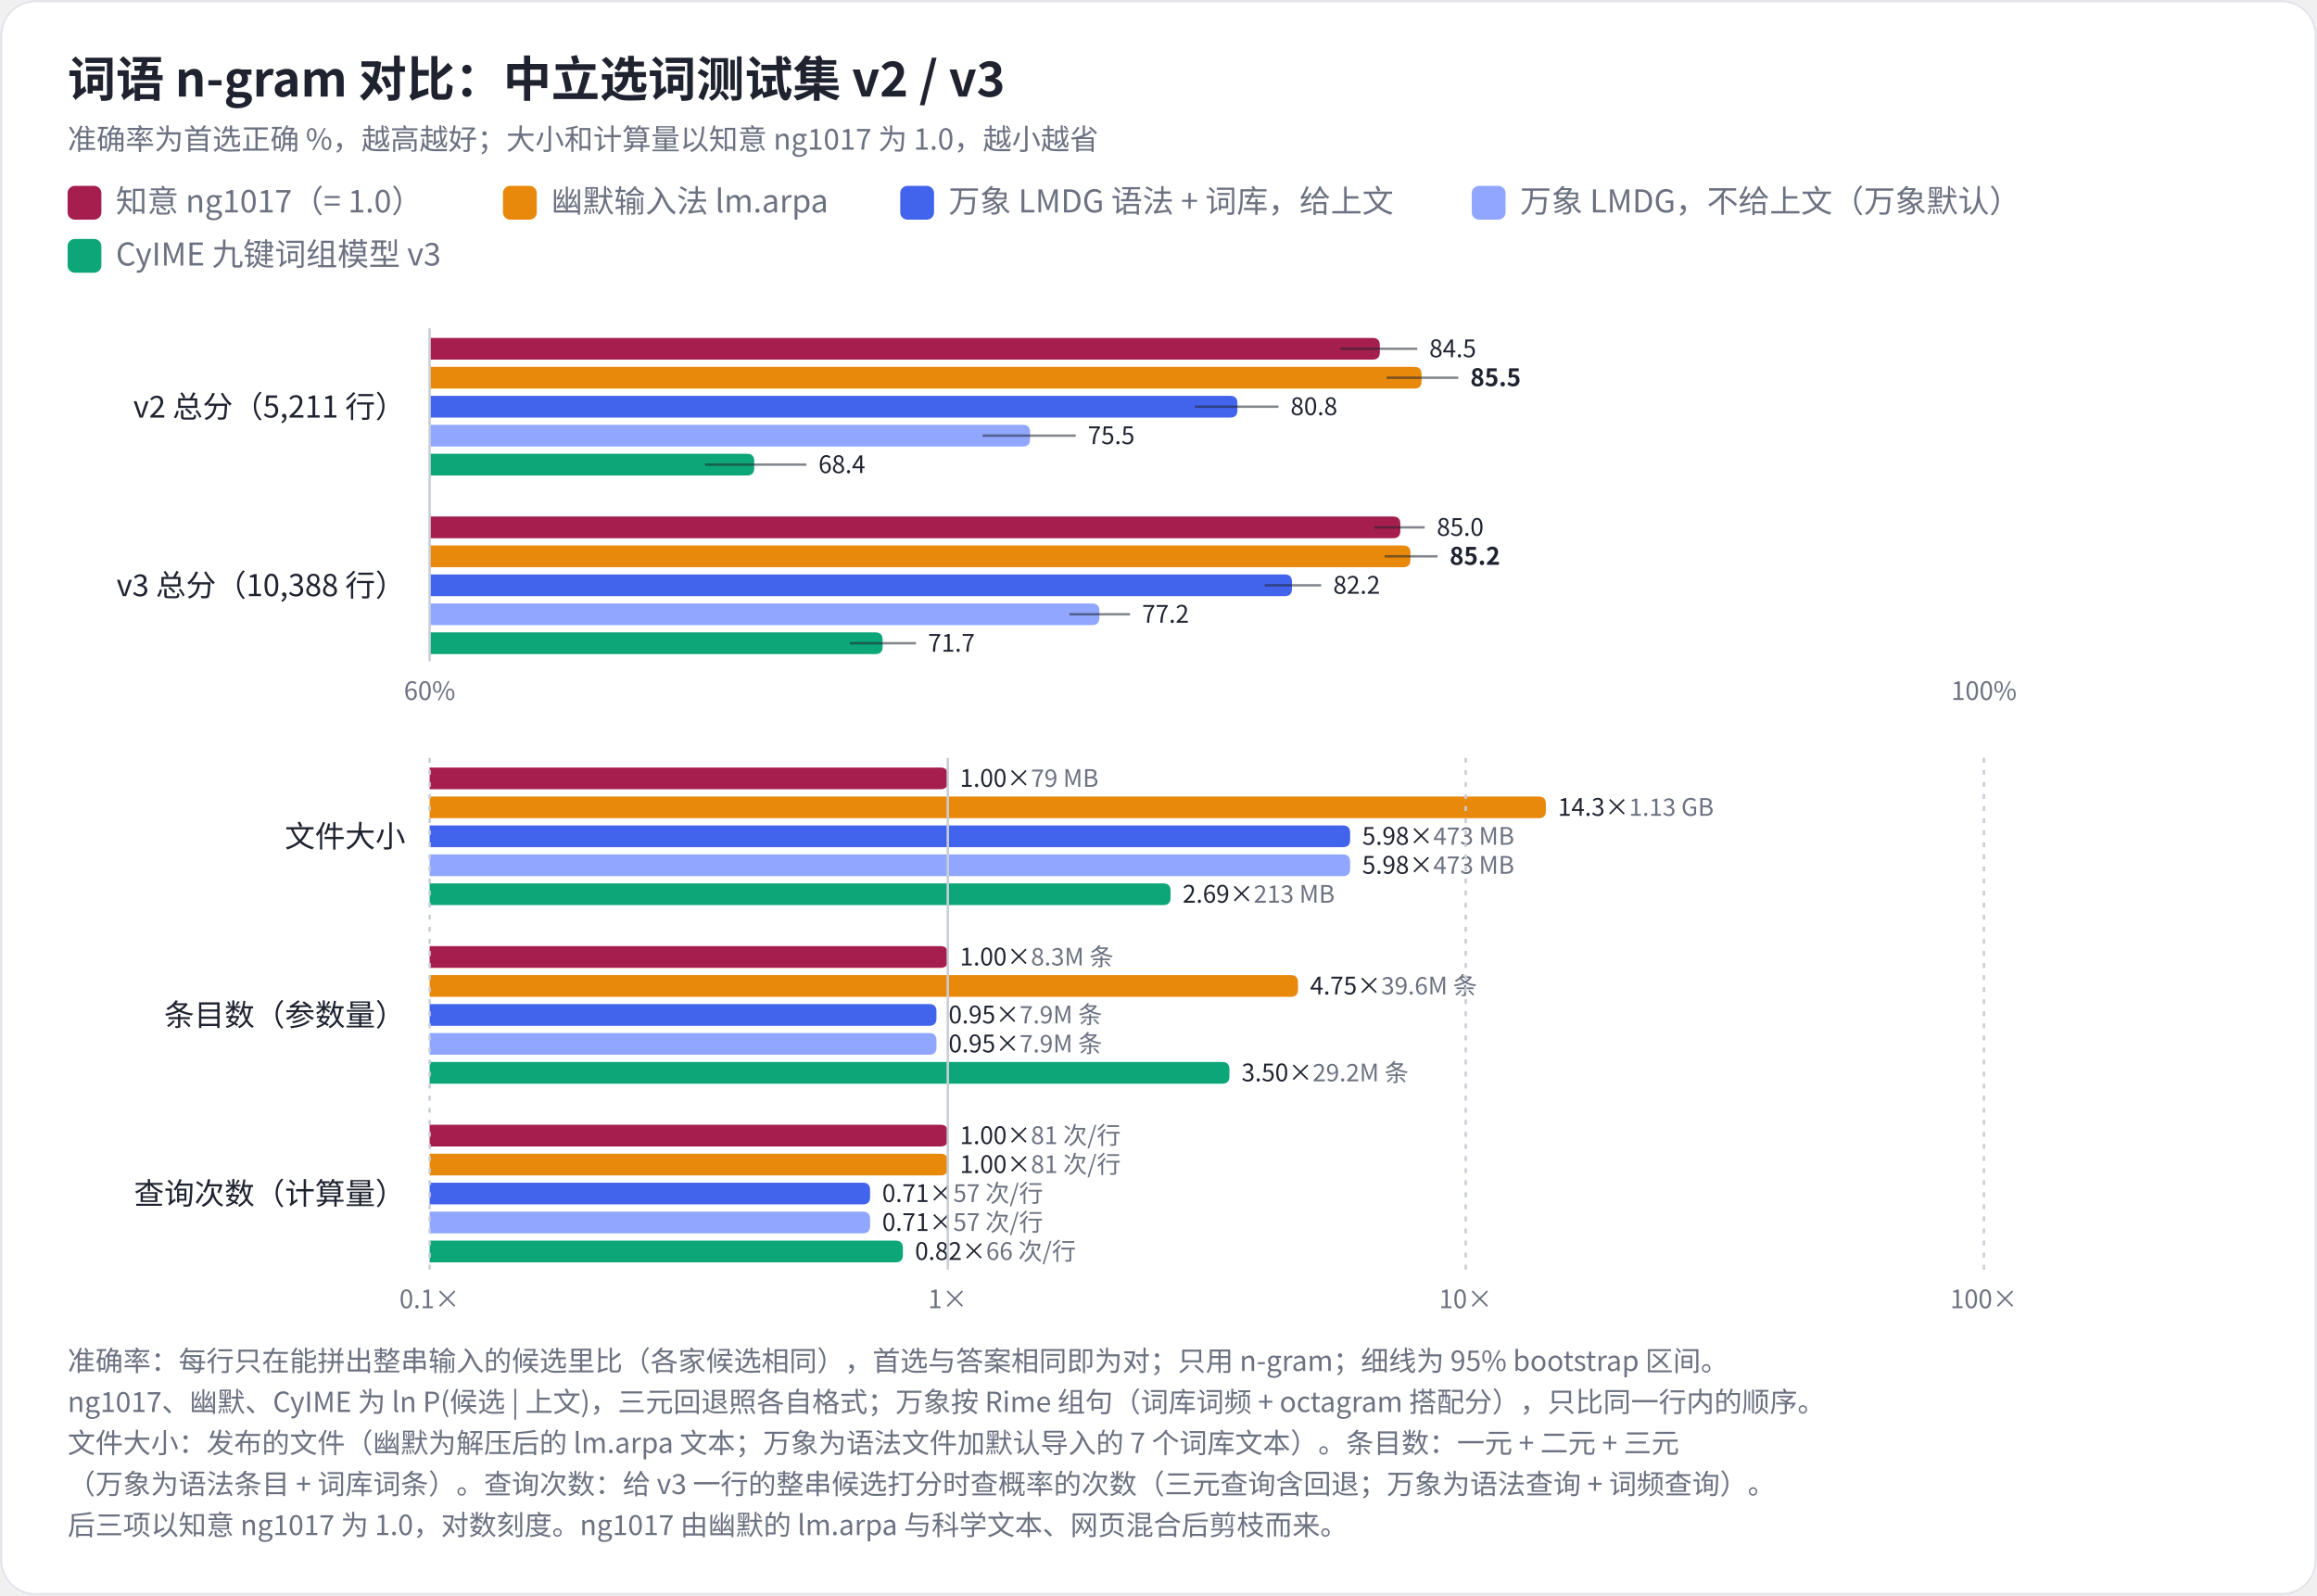
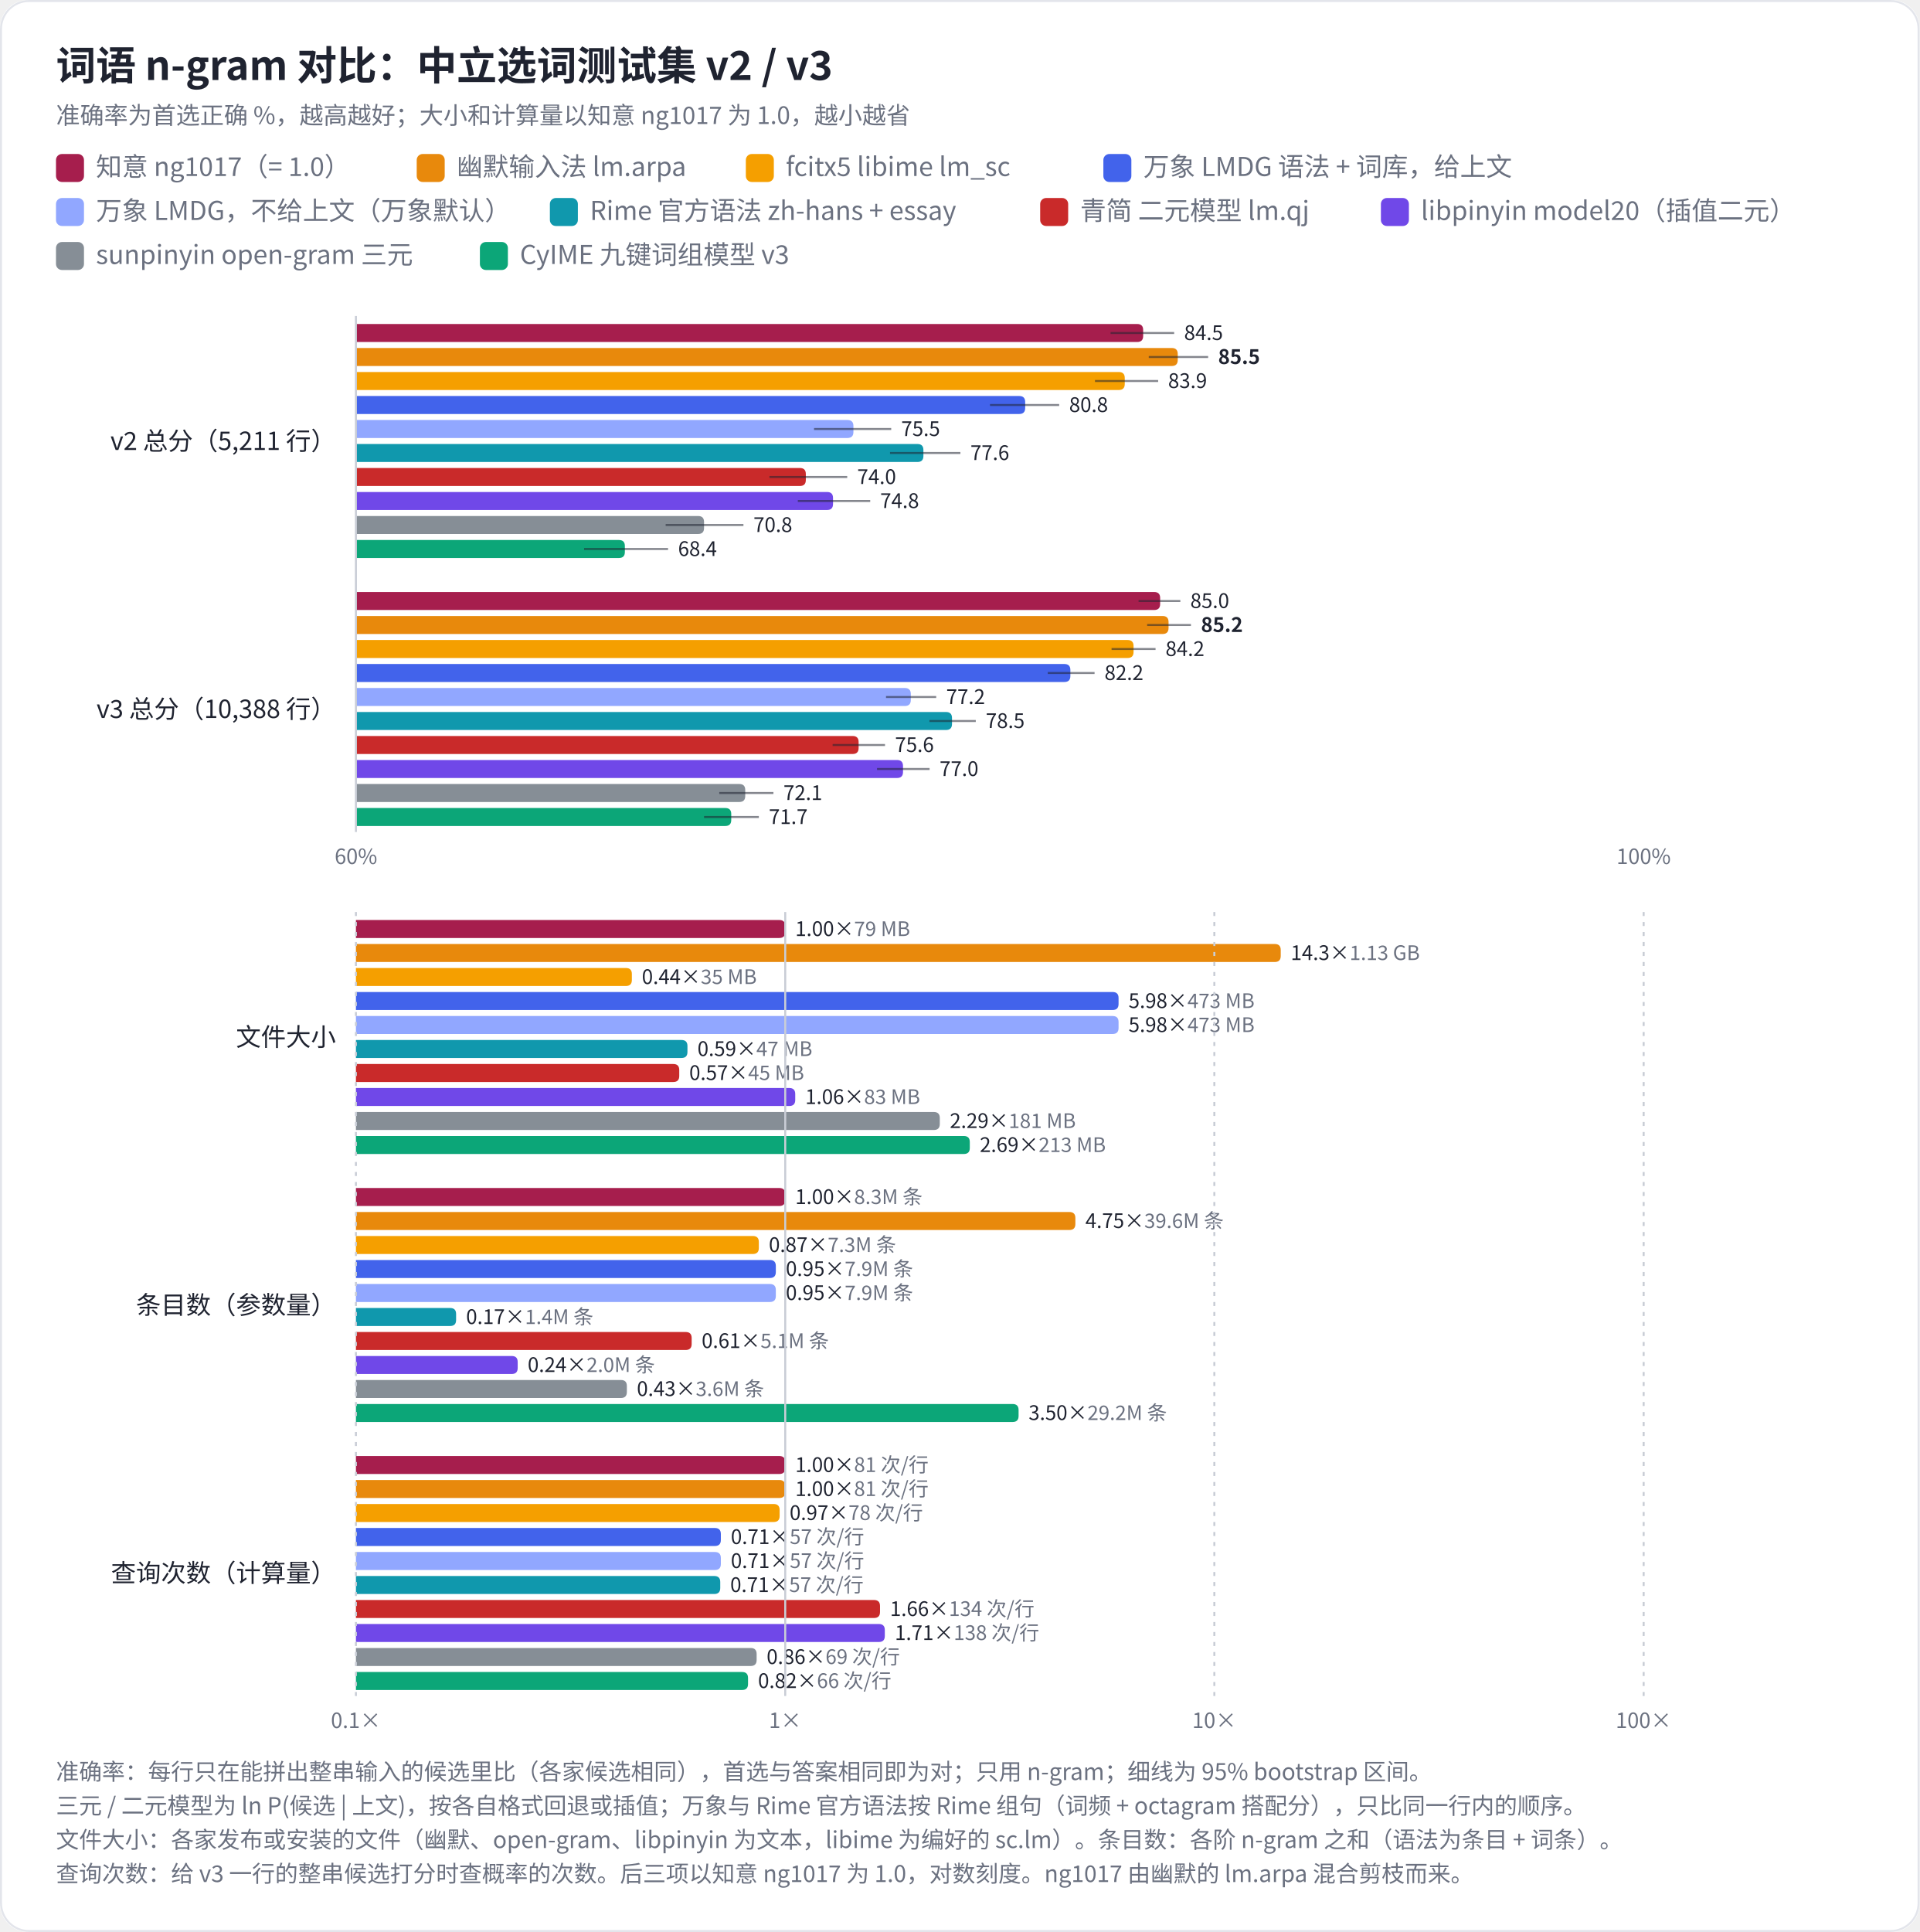
- <svg xmlns="http://www.w3.org/2000/svg" width="960" height="661" viewBox="0 0 960 661" font-family="'Microsoft YaHei','PingFang SC','Noto Sans CJK SC','Segoe UI',sans-serif">
-   <rect width="960" height="661" rx="14" fill="#FFFFFF" />
-   <rect x="0.5" y="0.5" width="959" height="660" rx="14" fill="none" stroke="#E3E5EB" />
+ <svg xmlns="http://www.w3.org/2000/svg" width="960" height="966" viewBox="0 0 960 966" font-family="'Microsoft YaHei','PingFang SC','Noto Sans CJK SC','Segoe UI',sans-serif">
+   <rect width="960" height="966" rx="14" fill="#FFFFFF" />
+   <rect x="0.5" y="0.5" width="959" height="965" rx="14" fill="none" stroke="#E3E5EB" />
  <text x="28" y="40" font-size="20" font-weight="700" fill="#1F2330">词语 n-gram 对比：中立选词测试集 v2 / v3</text>
  <text x="28" y="62" font-size="12" fill="#6B7180">准确率为首选正确 %，越高越好；大小和计算量以知意 ng1017 为 1.0，越小越省</text>
  <rect x="28" y="77" width="14" height="14" rx="3" fill="#A61E4D" />
  <text x="48" y="88" font-size="13" fill="#6B7180">知意 ng1017（= 1.0）</text>
  <rect x="208.4" y="77" width="14" height="14" rx="3" fill="#E8890C" />
  <text x="228.4" y="88" font-size="13" fill="#6B7180">幽默输入法 lm.arpa</text>
-   <rect x="373.0" y="77" width="14" height="14" rx="3" fill="#4263EB" />
-   <text x="393.0" y="88" font-size="13" fill="#6B7180">万象 LMDG 语法 + 词库，给上文</text>
-   <rect x="609.8" y="77" width="14" height="14" rx="3" fill="#91A7FF" />
-   <text x="629.8" y="88" font-size="13" fill="#6B7180">万象 LMDG，不给上文（万象默认）</text>
-   <rect x="28" y="99" width="14" height="14" rx="3" fill="#0CA678" />
-   <text x="48" y="110" font-size="13" fill="#6B7180">CyIME 九键词组模型 v3</text>
-   <text x="168" y="173" font-size="12.5" text-anchor="end" fill="#1F2330">v2 总分（5,211 行）</text>
-   <path d="M178,140 H568.7 Q571.7,140 571.7,143.0 V146.0 Q571.7,149 568.7,149 H178 Z" fill="#A61E4D" />
-   <line x1="555.4" y1="144.5" x2="587.2" y2="144.5" stroke="#1F2330" stroke-width="1" opacity="0.55" />
-   <text x="592.2" y="148" font-size="10" fill="#1F2330">84.5</text>
-   <path d="M178,152 H586.0 Q589.0,152 589.0,155.0 V158.0 Q589.0,161 586.0,161 H178 Z" fill="#E8890C" />
-   <line x1="574.5" y1="156.5" x2="604.2" y2="156.5" stroke="#1F2330" stroke-width="1" opacity="0.55" />
-   <text x="609.2" y="160" font-size="10" font-weight="700" fill="#1F2330">85.5</text>
-   <path d="M178,164 H509.7 Q512.7,164 512.7,167.0 V170.0 Q512.7,173 509.7,173 H178 Z" fill="#4263EB" />
-   <line x1="495.1" y1="168.5" x2="529.7" y2="168.5" stroke="#1F2330" stroke-width="1" opacity="0.55" />
-   <text x="534.7" y="172" font-size="10" fill="#1F2330">80.8</text>
-   <path d="M178,176 H423.8 Q426.8,176 426.8,179.0 V182.0 Q426.8,185 423.8,185 H178 Z" fill="#91A7FF" />
-   <line x1="407.1" y1="180.5" x2="445.7" y2="180.5" stroke="#1F2330" stroke-width="1" opacity="0.55" />
-   <text x="450.7" y="184" font-size="10" fill="#1F2330">75.5</text>
-   <path d="M178,188 H309.5 Q312.5,188 312.5,191.0 V194.0 Q312.5,197 309.5,197 H178 Z" fill="#0CA678" />
-   <line x1="292.1" y1="192.5" x2="334.1" y2="192.5" stroke="#1F2330" stroke-width="1" opacity="0.55" />
-   <text x="339.1" y="196" font-size="10" fill="#1F2330">68.4</text>
-   <text x="168" y="247" font-size="12.5" text-anchor="end" fill="#1F2330">v3 总分（10,388 行）</text>
-   <path d="M178,214 H577.2 Q580.2,214 580.2,217.0 V220.0 Q580.2,223 577.2,223 H178 Z" fill="#A61E4D" />
-   <line x1="569.4" y1="218.5" x2="590.3" y2="218.5" stroke="#1F2330" stroke-width="1" opacity="0.55" />
-   <text x="595.3" y="222" font-size="10" fill="#1F2330">85.0</text>
-   <path d="M178,226 H581.4 Q584.4,226 584.4,229.0 V232.0 Q584.4,235 581.4,235 H178 Z" fill="#E8890C" />
-   <line x1="573.7" y1="230.5" x2="595.6" y2="230.5" stroke="#1F2330" stroke-width="1" opacity="0.55" />
-   <text x="600.6" y="234" font-size="10" font-weight="700" fill="#1F2330">85.2</text>
-   <path d="M178,238 H532.3 Q535.3,238 535.3,241.0 V244.0 Q535.3,247 532.3,247 H178 Z" fill="#4263EB" />
-   <line x1="524.0" y1="242.5" x2="547.4" y2="242.5" stroke="#1F2330" stroke-width="1" opacity="0.55" />
-   <text x="552.4" y="246" font-size="10" fill="#1F2330">82.2</text>
-   <path d="M178,250 H452.5 Q455.5,250 455.5,253.0 V256.0 Q455.5,259 452.5,259 H178 Z" fill="#91A7FF" />
-   <line x1="443.1" y1="254.5" x2="468.2" y2="254.5" stroke="#1F2330" stroke-width="1" opacity="0.55" />
-   <text x="473.2" y="258" font-size="10" fill="#1F2330">77.2</text>
-   <path d="M178,262 H362.7 Q365.7,262 365.7,265.0 V268.0 Q365.7,271 362.7,271 H178 Z" fill="#0CA678" />
-   <line x1="352.1" y1="266.5" x2="379.5" y2="266.5" stroke="#1F2330" stroke-width="1" opacity="0.55" />
-   <text x="384.5" y="270" font-size="10" fill="#1F2330">71.7</text>
-   <line x1="178" y1="136" x2="178" y2="274" stroke="#C9CDD6" />
-   <text x="178" y="290" font-size="10.5" fill="#6B7180" text-anchor="middle">60%</text>
-   <text x="822" y="290" font-size="10.5" fill="#6B7180" text-anchor="middle">100%</text>
-   <text x="168" y="351" font-size="12.5" text-anchor="end" fill="#1F2330">文件大小</text>
-   <path d="M178,318 H389.7 Q392.7,318 392.7,321.0 V324.0 Q392.7,327 389.7,327 H178 Z" fill="#A61E4D" />
-   <text x="397.7" y="326" font-size="10" fill="#1F2330">1.00×<tspan fill="#6B7180">  79 MB</tspan>
+   <rect x="373.0" y="77" width="14" height="14" rx="3" fill="#F59F00" />
+   <text x="393.0" y="88" font-size="13" fill="#6B7180">fcitx5 libime lm_sc</text>
+   <rect x="551.8" y="77" width="14" height="14" rx="3" fill="#4263EB" />
+   <text x="571.8" y="88" font-size="13" fill="#6B7180">万象 LMDG 语法 + 词库，给上文</text>
+   <rect x="28" y="99" width="14" height="14" rx="3" fill="#91A7FF" />
+   <text x="48" y="110" font-size="13" fill="#6B7180">万象 LMDG，不给上文（万象默认）</text>
+   <rect x="275.0" y="99" width="14" height="14" rx="3" fill="#1098AD" />
+   <text x="295.0" y="110" font-size="13" fill="#6B7180">Rime 官方语法 zh-hans + essay</text>
+   <rect x="520.2" y="99" width="14" height="14" rx="3" fill="#C92A2A" />
+   <text x="540.2" y="110" font-size="13" fill="#6B7180">青简 二元模型 lm.qj</text>
+   <rect x="690.6" y="99" width="14" height="14" rx="3" fill="#7048E8" />
+   <text x="710.6" y="110" font-size="13" fill="#6B7180">libpinyin model20（插值二元）</text>
+   <rect x="28" y="121" width="14" height="14" rx="3" fill="#868E96" />
+   <text x="48" y="132" font-size="13" fill="#6B7180">sunpinyin open-gram 三元</text>
+   <rect x="240.0" y="121" width="14" height="14" rx="3" fill="#0CA678" />
+   <text x="260.0" y="132" font-size="13" fill="#6B7180">CyIME 九键词组模型 v3</text>
+   <text x="168" y="225" font-size="12.5" text-anchor="end" fill="#1F2330">v2 总分（5,211 行）</text>
+   <path d="M178,162 H568.7 Q571.7,162 571.7,165.0 V168.0 Q571.7,171 568.7,171 H178 Z" fill="#A61E4D" />
+   <line x1="555.4" y1="166.5" x2="587.2" y2="166.5" stroke="#1F2330" stroke-width="1" opacity="0.55" />
+   <text x="592.2" y="170" font-size="10" fill="#1F2330">84.5</text>
+   <path d="M178,174 H586.0 Q589.0,174 589.0,177.0 V180.0 Q589.0,183 586.0,183 H178 Z" fill="#E8890C" />
+   <line x1="574.5" y1="178.5" x2="604.2" y2="178.5" stroke="#1F2330" stroke-width="1" opacity="0.55" />
+   <text x="609.2" y="182" font-size="10" font-weight="700" fill="#1F2330">85.5</text>
+   <path d="M178,186 H559.5 Q562.5,186 562.5,189.0 V192.0 Q562.5,195 559.5,195 H178 Z" fill="#F59F00" />
+   <line x1="547.6" y1="190.5" x2="579.2" y2="190.5" stroke="#1F2330" stroke-width="1" opacity="0.55" />
+   <text x="584.2" y="194" font-size="10" fill="#1F2330">83.9</text>
+   <path d="M178,198 H509.7 Q512.7,198 512.7,201.0 V204.0 Q512.7,207 509.7,207 H178 Z" fill="#4263EB" />
+   <line x1="495.1" y1="202.5" x2="529.7" y2="202.5" stroke="#1F2330" stroke-width="1" opacity="0.55" />
+   <text x="534.7" y="206" font-size="10" fill="#1F2330">80.8</text>
+   <path d="M178,210 H423.8 Q426.8,210 426.8,213.0 V216.0 Q426.8,219 423.8,219 H178 Z" fill="#91A7FF" />
+   <line x1="407.1" y1="214.5" x2="445.7" y2="214.5" stroke="#1F2330" stroke-width="1" opacity="0.55" />
+   <text x="450.7" y="218" font-size="10" fill="#1F2330">75.5</text>
+   <path d="M178,222 H458.8 Q461.8,222 461.8,225.0 V228.0 Q461.8,231 458.8,231 H178 Z" fill="#1098AD" />
+   <line x1="445.1" y1="226.5" x2="480.3" y2="226.5" stroke="#1F2330" stroke-width="1" opacity="0.55" />
+   <text x="485.3" y="230" font-size="10" fill="#1F2330">77.6</text>
+   <path d="M178,234 H400.0 Q403.0,234 403.0,237.0 V240.0 Q403.0,243 400.0,243 H178 Z" fill="#C92A2A" />
+   <line x1="384.8" y1="238.5" x2="423.7" y2="238.5" stroke="#1F2330" stroke-width="1" opacity="0.55" />
+   <text x="428.7" y="242" font-size="10" fill="#1F2330">74.0</text>
+   <path d="M178,246 H413.6 Q416.6,246 416.6,249.0 V252.0 Q416.6,255 413.6,255 H178 Z" fill="#7048E8" />
+   <line x1="399.0" y1="250.5" x2="435.2" y2="250.5" stroke="#1F2330" stroke-width="1" opacity="0.55" />
+   <text x="440.2" y="254" font-size="10" fill="#1F2330">74.8</text>
+   <path d="M178,258 H349.1 Q352.1,258 352.1,261.0 V264.0 Q352.1,267 349.1,267 H178 Z" fill="#868E96" />
+   <line x1="332.9" y1="262.5" x2="371.8" y2="262.5" stroke="#1F2330" stroke-width="1" opacity="0.55" />
+   <text x="376.8" y="266" font-size="10" fill="#1F2330">70.8</text>
+   <path d="M178,270 H309.5 Q312.5,270 312.5,273.0 V276.0 Q312.5,279 309.5,279 H178 Z" fill="#0CA678" />
+   <line x1="292.1" y1="274.5" x2="334.1" y2="274.5" stroke="#1F2330" stroke-width="1" opacity="0.55" />
+   <text x="339.1" y="278" font-size="10" fill="#1F2330">68.4</text>
+   <text x="168" y="359" font-size="12.5" text-anchor="end" fill="#1F2330">v3 总分（10,388 行）</text>
+   <path d="M178,296 H577.2 Q580.2,296 580.2,299.0 V302.0 Q580.2,305 577.2,305 H178 Z" fill="#A61E4D" />
+   <line x1="569.4" y1="300.5" x2="590.3" y2="300.5" stroke="#1F2330" stroke-width="1" opacity="0.55" />
+   <text x="595.3" y="304" font-size="10" fill="#1F2330">85.0</text>
+   <path d="M178,308 H581.4 Q584.4,308 584.4,311.0 V314.0 Q584.4,317 581.4,317 H178 Z" fill="#E8890C" />
+   <line x1="573.7" y1="312.5" x2="595.6" y2="312.5" stroke="#1F2330" stroke-width="1" opacity="0.55" />
+   <text x="600.6" y="316" font-size="10" font-weight="700" fill="#1F2330">85.2</text>
+   <path d="M178,320 H563.9 Q566.9,320 566.9,323.0 V326.0 Q566.9,329 563.9,329 H178 Z" fill="#F59F00" />
+   <line x1="555.9" y1="324.5" x2="577.9" y2="324.5" stroke="#1F2330" stroke-width="1" opacity="0.55" />
+   <text x="582.9" y="328" font-size="10" fill="#1F2330">84.2</text>
+   <path d="M178,332 H532.3 Q535.3,332 535.3,335.0 V338.0 Q535.3,341 532.3,341 H178 Z" fill="#4263EB" />
+   <line x1="524.0" y1="336.5" x2="547.4" y2="336.5" stroke="#1F2330" stroke-width="1" opacity="0.55" />
+   <text x="552.4" y="340" font-size="10" fill="#1F2330">82.2</text>
+   <path d="M178,344 H452.5 Q455.5,344 455.5,347.0 V350.0 Q455.5,353 452.5,353 H178 Z" fill="#91A7FF" />
+   <line x1="443.1" y1="348.5" x2="468.2" y2="348.5" stroke="#1F2330" stroke-width="1" opacity="0.55" />
+   <text x="473.2" y="352" font-size="10" fill="#1F2330">77.2</text>
+   <path d="M178,356 H473.1 Q476.1,356 476.1,359.0 V362.0 Q476.1,365 473.1,365 H178 Z" fill="#1098AD" />
+   <line x1="464.8" y1="360.5" x2="488.0" y2="360.5" stroke="#1F2330" stroke-width="1" opacity="0.55" />
+   <text x="493.0" y="364" font-size="10" fill="#1F2330">78.5</text>
+   <path d="M178,368 H426.4 Q429.4,368 429.4,371.0 V374.0 Q429.4,377 426.4,377 H178 Z" fill="#C92A2A" />
+   <line x1="416.4" y1="372.5" x2="442.6" y2="372.5" stroke="#1F2330" stroke-width="1" opacity="0.55" />
+   <text x="447.6" y="376" font-size="10" fill="#1F2330">75.6</text>
+   <path d="M178,380 H448.6 Q451.6,380 451.6,383.0 V386.0 Q451.6,389 448.6,389 H178 Z" fill="#7048E8" />
+   <line x1="438.6" y1="384.5" x2="464.9" y2="384.5" stroke="#1F2330" stroke-width="1" opacity="0.55" />
+   <text x="469.9" y="388" font-size="10" fill="#1F2330">77.0</text>
+   <path d="M178,392 H369.7 Q372.7,392 372.7,395.0 V398.0 Q372.7,401 369.7,401 H178 Z" fill="#868E96" />
+   <line x1="359.7" y1="396.5" x2="386.8" y2="396.5" stroke="#1F2330" stroke-width="1" opacity="0.55" />
+   <text x="391.8" y="400" font-size="10" fill="#1F2330">72.1</text>
+   <path d="M178,404 H362.7 Q365.7,404 365.7,407.0 V410.0 Q365.7,413 362.7,413 H178 Z" fill="#0CA678" />
+   <line x1="352.1" y1="408.5" x2="379.5" y2="408.5" stroke="#1F2330" stroke-width="1" opacity="0.55" />
+   <text x="384.5" y="412" font-size="10" fill="#1F2330">71.7</text>
+   <line x1="178" y1="158" x2="178" y2="416" stroke="#C9CDD6" />
+   <text x="178" y="432" font-size="10.5" fill="#6B7180" text-anchor="middle">60%</text>
+   <text x="822" y="432" font-size="10.5" fill="#6B7180" text-anchor="middle">100%</text>
+   <text x="168" y="523" font-size="12.5" text-anchor="end" fill="#1F2330">文件大小</text>
+   <path d="M178,460 H389.7 Q392.7,460 392.7,463.0 V466.0 Q392.7,469 389.7,469 H178 Z" fill="#A61E4D" />
+   <text x="397.7" y="468" font-size="10" fill="#1F2330">1.00×<tspan fill="#6B7180">  79 MB</tspan>
  </text>
-   <path d="M178,330 H637.5 Q640.5,330 640.5,333.0 V336.0 Q640.5,339 637.5,339 H178 Z" fill="#E8890C" />
-   <text x="645.5" y="338" font-size="10" fill="#1F2330">14.3×<tspan fill="#6B7180">  1.13 GB</tspan>
+   <path d="M178,472 H637.5 Q640.5,472 640.5,475.0 V478.0 Q640.5,481 637.5,481 H178 Z" fill="#E8890C" />
+   <text x="645.5" y="480" font-size="10" fill="#1F2330">14.3×<tspan fill="#6B7180">  1.13 GB</tspan>
  </text>
-   <path d="M178,342 H556.4 Q559.4,342 559.4,345.0 V348.0 Q559.4,351 556.4,351 H178 Z" fill="#4263EB" />
-   <text x="564.4" y="350" font-size="10" fill="#1F2330">5.98×<tspan fill="#6B7180">  473 MB</tspan>
+   <path d="M178,484 H313.0 Q316.0,484 316.0,487.0 V490.0 Q316.0,493 313.0,493 H178 Z" fill="#F59F00" />
+   <text x="321.0" y="492" font-size="10" fill="#1F2330">0.44×<tspan fill="#6B7180">  35 MB</tspan>
  </text>
-   <path d="M178,354 H556.4 Q559.4,354 559.4,357.0 V360.0 Q559.4,363 556.4,363 H178 Z" fill="#91A7FF" />
-   <text x="564.4" y="362" font-size="10" fill="#1F2330">5.98×<tspan fill="#6B7180">  473 MB</tspan>
+   <path d="M178,496 H556.4 Q559.4,496 559.4,499.0 V502.0 Q559.4,505 556.4,505 H178 Z" fill="#4263EB" />
+   <text x="564.4" y="504" font-size="10" fill="#1F2330">5.98×<tspan fill="#6B7180">  473 MB</tspan>
  </text>
-   <path d="M178,366 H482.0 Q485.0,366 485.0,369.0 V372.0 Q485.0,375 482.0,375 H178 Z" fill="#0CA678" />
-   <text x="490.0" y="374" font-size="10" fill="#1F2330">2.69×<tspan fill="#6B7180">  213 MB</tspan>
+   <path d="M178,508 H556.4 Q559.4,508 559.4,511.0 V514.0 Q559.4,517 556.4,517 H178 Z" fill="#91A7FF" />
+   <text x="564.4" y="516" font-size="10" fill="#1F2330">5.98×<tspan fill="#6B7180">  473 MB</tspan>
  </text>
-   <text x="168" y="425" font-size="12.5" text-anchor="end" fill="#1F2330">条目数（参数量）</text>
-   <path d="M178,392 H389.7 Q392.7,392 392.7,395.0 V398.0 Q392.7,401 389.7,401 H178 Z" fill="#A61E4D" />
-   <text x="397.7" y="400" font-size="10" fill="#1F2330">1.00×<tspan fill="#6B7180">  8.3M 条</tspan>
+   <path d="M178,520 H340.8 Q343.8,520 343.8,523.0 V526.0 Q343.8,529 340.8,529 H178 Z" fill="#1098AD" />
+   <text x="348.8" y="528" font-size="10" fill="#1F2330">0.59×<tspan fill="#6B7180">  47 MB</tspan>
  </text>
-   <path d="M178,404 H534.8 Q537.8,404 537.8,407.0 V410.0 Q537.8,413 534.8,413 H178 Z" fill="#E8890C" />
-   <text x="542.8" y="412" font-size="10" fill="#1F2330">4.75×<tspan fill="#6B7180">  39.6M 条</tspan>
+   <path d="M178,532 H336.7 Q339.7,532 339.7,535.0 V538.0 Q339.7,541 336.7,541 H178 Z" fill="#C92A2A" />
+   <text x="344.7" y="540" font-size="10" fill="#1F2330">0.57×<tspan fill="#6B7180">  45 MB</tspan>
  </text>
-   <path d="M178,416 H385.0 Q388.0,416 388.0,419.0 V422.0 Q388.0,425 385.0,425 H178 Z" fill="#4263EB" />
-   <text x="393.0" y="424" font-size="10" fill="#1F2330">0.95×<tspan fill="#6B7180">  7.9M 条</tspan>
+   <path d="M178,544 H394.7 Q397.7,544 397.7,547.0 V550.0 Q397.7,553 394.7,553 H178 Z" fill="#7048E8" />
+   <text x="402.7" y="552" font-size="10" fill="#1F2330">1.06×<tspan fill="#6B7180">  83 MB</tspan>
  </text>
-   <path d="M178,428 H385.0 Q388.0,428 388.0,431.0 V434.0 Q388.0,437 385.0,437 H178 Z" fill="#91A7FF" />
-   <text x="393.0" y="436" font-size="10" fill="#1F2330">0.95×<tspan fill="#6B7180">  7.9M 条</tspan>
+   <path d="M178,556 H467.0 Q470.0,556 470.0,559.0 V562.0 Q470.0,565 467.0,565 H178 Z" fill="#868E96" />
+   <text x="475.0" y="564" font-size="10" fill="#1F2330">2.29×<tspan fill="#6B7180">  181 MB</tspan>
  </text>
-   <path d="M178,440 H506.4 Q509.4,440 509.4,443.0 V446.0 Q509.4,449 506.4,449 H178 Z" fill="#0CA678" />
-   <text x="514.4" y="448" font-size="10" fill="#1F2330">3.50×<tspan fill="#6B7180">  29.2M 条</tspan>
+   <path d="M178,568 H482.0 Q485.0,568 485.0,571.0 V574.0 Q485.0,577 482.0,577 H178 Z" fill="#0CA678" />
+   <text x="490.0" y="576" font-size="10" fill="#1F2330">2.69×<tspan fill="#6B7180">  213 MB</tspan>
  </text>
-   <text x="168" y="499" font-size="12.5" text-anchor="end" fill="#1F2330">查询次数（计算量）</text>
-   <path d="M178,466 H389.7 Q392.7,466 392.7,469.0 V472.0 Q392.7,475 389.7,475 H178 Z" fill="#A61E4D" />
-   <text x="397.7" y="474" font-size="10" fill="#1F2330">1.00×<tspan fill="#6B7180">  81 次/行</tspan>
+   <text x="168" y="657" font-size="12.5" text-anchor="end" fill="#1F2330">条目数（参数量）</text>
+   <path d="M178,594 H389.7 Q392.7,594 392.7,597.0 V600.0 Q392.7,603 389.7,603 H178 Z" fill="#A61E4D" />
+   <text x="397.7" y="602" font-size="10" fill="#1F2330">1.00×<tspan fill="#6B7180">  8.3M 条</tspan>
  </text>
-   <path d="M178,478 H389.7 Q392.7,478 392.7,481.0 V484.0 Q392.7,487 389.7,487 H178 Z" fill="#E8890C" />
-   <text x="397.7" y="486" font-size="10" fill="#1F2330">1.00×<tspan fill="#6B7180">  81 次/行</tspan>
+   <path d="M178,606 H534.8 Q537.8,606 537.8,609.0 V612.0 Q537.8,615 534.8,615 H178 Z" fill="#E8890C" />
+   <text x="542.8" y="614" font-size="10" fill="#1F2330">4.75×<tspan fill="#6B7180">  39.6M 条</tspan>
  </text>
-   <path d="M178,490 H357.5 Q360.5,490 360.5,493.0 V496.0 Q360.5,499 357.5,499 H178 Z" fill="#4263EB" />
-   <text x="365.5" y="498" font-size="10" fill="#1F2330">0.71×<tspan fill="#6B7180">  57 次/行</tspan>
+   <path d="M178,618 H376.5 Q379.5,618 379.5,621.0 V624.0 Q379.5,627 376.5,627 H178 Z" fill="#F59F00" />
+   <text x="384.5" y="626" font-size="10" fill="#1F2330">0.87×<tspan fill="#6B7180">  7.3M 条</tspan>
  </text>
-   <path d="M178,502 H357.5 Q360.5,502 360.5,505.0 V508.0 Q360.5,511 357.5,511 H178 Z" fill="#91A7FF" />
-   <text x="365.5" y="510" font-size="10" fill="#1F2330">0.71×<tspan fill="#6B7180">  57 次/行</tspan>
+   <path d="M178,630 H385.0 Q388.0,630 388.0,633.0 V636.0 Q388.0,639 385.0,639 H178 Z" fill="#4263EB" />
+   <text x="393.0" y="638" font-size="10" fill="#1F2330">0.95×<tspan fill="#6B7180">  7.9M 条</tspan>
  </text>
-   <path d="M178,514 H371.1 Q374.1,514 374.1,517.0 V520.0 Q374.1,523 371.1,523 H178 Z" fill="#0CA678" />
-   <text x="379.1" y="522" font-size="10" fill="#1F2330">0.82×<tspan fill="#6B7180">  66 次/行</tspan>
+   <path d="M178,642 H385.0 Q388.0,642 388.0,645.0 V648.0 Q388.0,651 385.0,651 H178 Z" fill="#91A7FF" />
+   <text x="393.0" y="650" font-size="10" fill="#1F2330">0.95×<tspan fill="#6B7180">  7.9M 条</tspan>
  </text>
-   <line x1="178.0" y1="314" x2="178.0" y2="526" stroke="#C9CDD6" stroke-dasharray="2 3" />
-   <text x="178.0" y="542" font-size="10.5" fill="#6B7180" text-anchor="middle">0.1×</text>
-   <line x1="392.7" y1="314" x2="392.7" y2="526" stroke="#C9CDD6" stroke-dasharray="none" />
-   <text x="392.7" y="542" font-size="10.5" fill="#6B7180" text-anchor="middle">1×</text>
-   <line x1="607.3" y1="314" x2="607.3" y2="526" stroke="#C9CDD6" stroke-dasharray="2 3" />
-   <text x="607.3" y="542" font-size="10.5" fill="#6B7180" text-anchor="middle">10×</text>
-   <line x1="822.0" y1="314" x2="822.0" y2="526" stroke="#C9CDD6" stroke-dasharray="2 3" />
-   <text x="822.0" y="542" font-size="10.5" fill="#6B7180" text-anchor="middle">100×</text>
-   <text x="28" y="568" font-size="11.5" fill="#6B7180">准确率：每行只在能拼出整串输入的候选里比（各家候选相同），首选与答案相同即为对；只用 n-gram；细线为 95% bootstrap 区间。</text>
-   <text x="28" y="585" font-size="11.5" fill="#6B7180">ng1017、幽默、CyIME 为 ln P(候选 | 上文)，三元回退照各自格式；万象按 Rime 组句（词库词频 + octagram 搭配分），只比同一行内的顺序。</text>
-   <text x="28" y="602" font-size="11.5" fill="#6B7180">文件大小：发布的文件（幽默为解压后的 lm.arpa 文本；万象为语法文件加默认导入的 7 个词库文本）。条目数：一元 + 二元 + 三元</text>
-   <text x="28" y="619" font-size="11.5" fill="#6B7180">（万象为语法条目 + 词库词条）。查询次数：给 v3 一行的整串候选打分时查概率的次数（三元查询含回退；万象为语法查询 + 词频查询）。</text>
-   <text x="28" y="636" font-size="11.5" fill="#6B7180">后三项以知意 ng1017 为 1.0，对数刻度。ng1017 由幽默的 lm.arpa 与科学文本、网页混合后剪枝而来。</text>
+   <path d="M178,654 H225.1 Q228.1,654 228.1,657.0 V660.0 Q228.1,663 225.1,663 H178 Z" fill="#1098AD" />
+   <text x="233.1" y="662" font-size="10" fill="#1F2330">0.17×<tspan fill="#6B7180">  1.4M 条</tspan>
+   </text>
+   <path d="M178,666 H342.9 Q345.9,666 345.9,669.0 V672.0 Q345.9,675 342.9,675 H178 Z" fill="#C92A2A" />
+   <text x="350.9" y="674" font-size="10" fill="#1F2330">0.61×<tspan fill="#6B7180">  5.1M 条</tspan>
+   </text>
+   <path d="M178,678 H255.9 Q258.9,678 258.9,681.0 V684.0 Q258.9,687 255.9,687 H178 Z" fill="#7048E8" />
+   <text x="263.9" y="686" font-size="10" fill="#1F2330">0.24×<tspan fill="#6B7180">  2.0M 条</tspan>
+   </text>
+   <path d="M178,690 H310.5 Q313.5,690 313.5,693.0 V696.0 Q313.5,699 310.5,699 H178 Z" fill="#868E96" />
+   <text x="318.5" y="698" font-size="10" fill="#1F2330">0.43×<tspan fill="#6B7180">  3.6M 条</tspan>
+   </text>
+   <path d="M178,702 H506.4 Q509.4,702 509.4,705.0 V708.0 Q509.4,711 506.4,711 H178 Z" fill="#0CA678" />
+   <text x="514.4" y="710" font-size="10" fill="#1F2330">3.50×<tspan fill="#6B7180">  29.2M 条</tspan>
+   </text>
+   <text x="168" y="791" font-size="12.5" text-anchor="end" fill="#1F2330">查询次数（计算量）</text>
+   <path d="M178,728 H389.7 Q392.7,728 392.7,731.0 V734.0 Q392.7,737 389.7,737 H178 Z" fill="#A61E4D" />
+   <text x="397.7" y="736" font-size="10" fill="#1F2330">1.00×<tspan fill="#6B7180">  81 次/行</tspan>
+   </text>
+   <path d="M178,740 H389.7 Q392.7,740 392.7,743.0 V746.0 Q392.7,749 389.7,749 H178 Z" fill="#E8890C" />
+   <text x="397.7" y="748" font-size="10" fill="#1F2330">1.00×<tspan fill="#6B7180">  81 次/行</tspan>
+   </text>
+   <path d="M178,752 H386.9 Q389.9,752 389.9,755.0 V758.0 Q389.9,761 386.9,761 H178 Z" fill="#F59F00" />
+   <text x="394.9" y="760" font-size="10" fill="#1F2330">0.97×<tspan fill="#6B7180">  78 次/行</tspan>
+   </text>
+   <path d="M178,764 H357.5 Q360.5,764 360.5,767.0 V770.0 Q360.5,773 357.5,773 H178 Z" fill="#4263EB" />
+   <text x="365.5" y="772" font-size="10" fill="#1F2330">0.71×<tspan fill="#6B7180">  57 次/行</tspan>
+   </text>
+   <path d="M178,776 H357.5 Q360.5,776 360.5,779.0 V782.0 Q360.5,785 357.5,785 H178 Z" fill="#91A7FF" />
+   <text x="365.5" y="784" font-size="10" fill="#1F2330">0.71×<tspan fill="#6B7180">  57 次/行</tspan>
+   </text>
+   <path d="M178,788 H357.2 Q360.2,788 360.2,791.0 V794.0 Q360.2,797 357.2,797 H178 Z" fill="#1098AD" />
+   <text x="365.2" y="796" font-size="10" fill="#1F2330">0.71×<tspan fill="#6B7180">  57 次/行</tspan>
+   </text>
+   <path d="M178,800 H437.1 Q440.1,800 440.1,803.0 V806.0 Q440.1,809 437.1,809 H178 Z" fill="#C92A2A" />
+   <text x="445.1" y="808" font-size="10" fill="#1F2330">1.66×<tspan fill="#6B7180">  134 次/行</tspan>
+   </text>
+   <path d="M178,812 H439.5 Q442.5,812 442.5,815.0 V818.0 Q442.5,821 439.5,821 H178 Z" fill="#7048E8" />
+   <text x="447.5" y="820" font-size="10" fill="#1F2330">1.71×<tspan fill="#6B7180">  138 次/行</tspan>
+   </text>
+   <path d="M178,824 H375.4 Q378.4,824 378.4,827.0 V830.0 Q378.4,833 375.4,833 H178 Z" fill="#868E96" />
+   <text x="383.4" y="832" font-size="10" fill="#1F2330">0.86×<tspan fill="#6B7180">  69 次/行</tspan>
+   </text>
+   <path d="M178,836 H371.1 Q374.1,836 374.1,839.0 V842.0 Q374.1,845 371.1,845 H178 Z" fill="#0CA678" />
+   <text x="379.1" y="844" font-size="10" fill="#1F2330">0.82×<tspan fill="#6B7180">  66 次/行</tspan>
+   </text>
+   <line x1="178.0" y1="456" x2="178.0" y2="848" stroke="#C9CDD6" stroke-dasharray="2 3" />
+   <text x="178.0" y="864" font-size="10.5" fill="#6B7180" text-anchor="middle">0.1×</text>
+   <line x1="392.7" y1="456" x2="392.7" y2="848" stroke="#C9CDD6" stroke-dasharray="none" />
+   <text x="392.7" y="864" font-size="10.5" fill="#6B7180" text-anchor="middle">1×</text>
+   <line x1="607.3" y1="456" x2="607.3" y2="848" stroke="#C9CDD6" stroke-dasharray="2 3" />
+   <text x="607.3" y="864" font-size="10.5" fill="#6B7180" text-anchor="middle">10×</text>
+   <line x1="822.0" y1="456" x2="822.0" y2="848" stroke="#C9CDD6" stroke-dasharray="2 3" />
+   <text x="822.0" y="864" font-size="10.5" fill="#6B7180" text-anchor="middle">100×</text>
+   <text x="28" y="890" font-size="11.5" fill="#6B7180">准确率：每行只在能拼出整串输入的候选里比（各家候选相同），首选与答案相同即为对；只用 n-gram；细线为 95% bootstrap 区间。</text>
+   <text x="28" y="907" font-size="11.5" fill="#6B7180">三元 / 二元模型为 ln P(候选 | 上文)，按各自格式回退或插值；万象与 Rime 官方语法按 Rime 组句（词频 + octagram 搭配分），只比同一行内的顺序。</text>
+   <text x="28" y="924" font-size="11.5" fill="#6B7180">文件大小：各家发布或安装的文件（幽默、open-gram、libpinyin 为文本，libime 为编好的 sc.lm）。条目数：各阶 n-gram 之和（语法为条目 + 词条）。</text>
+   <text x="28" y="941" font-size="11.5" fill="#6B7180">查询次数：给 v3 一行的整串候选打分时查概率的次数。后三项以知意 ng1017 为 1.0，对数刻度。ng1017 由幽默的 lm.arpa 混合剪枝而来。</text>
</svg>
